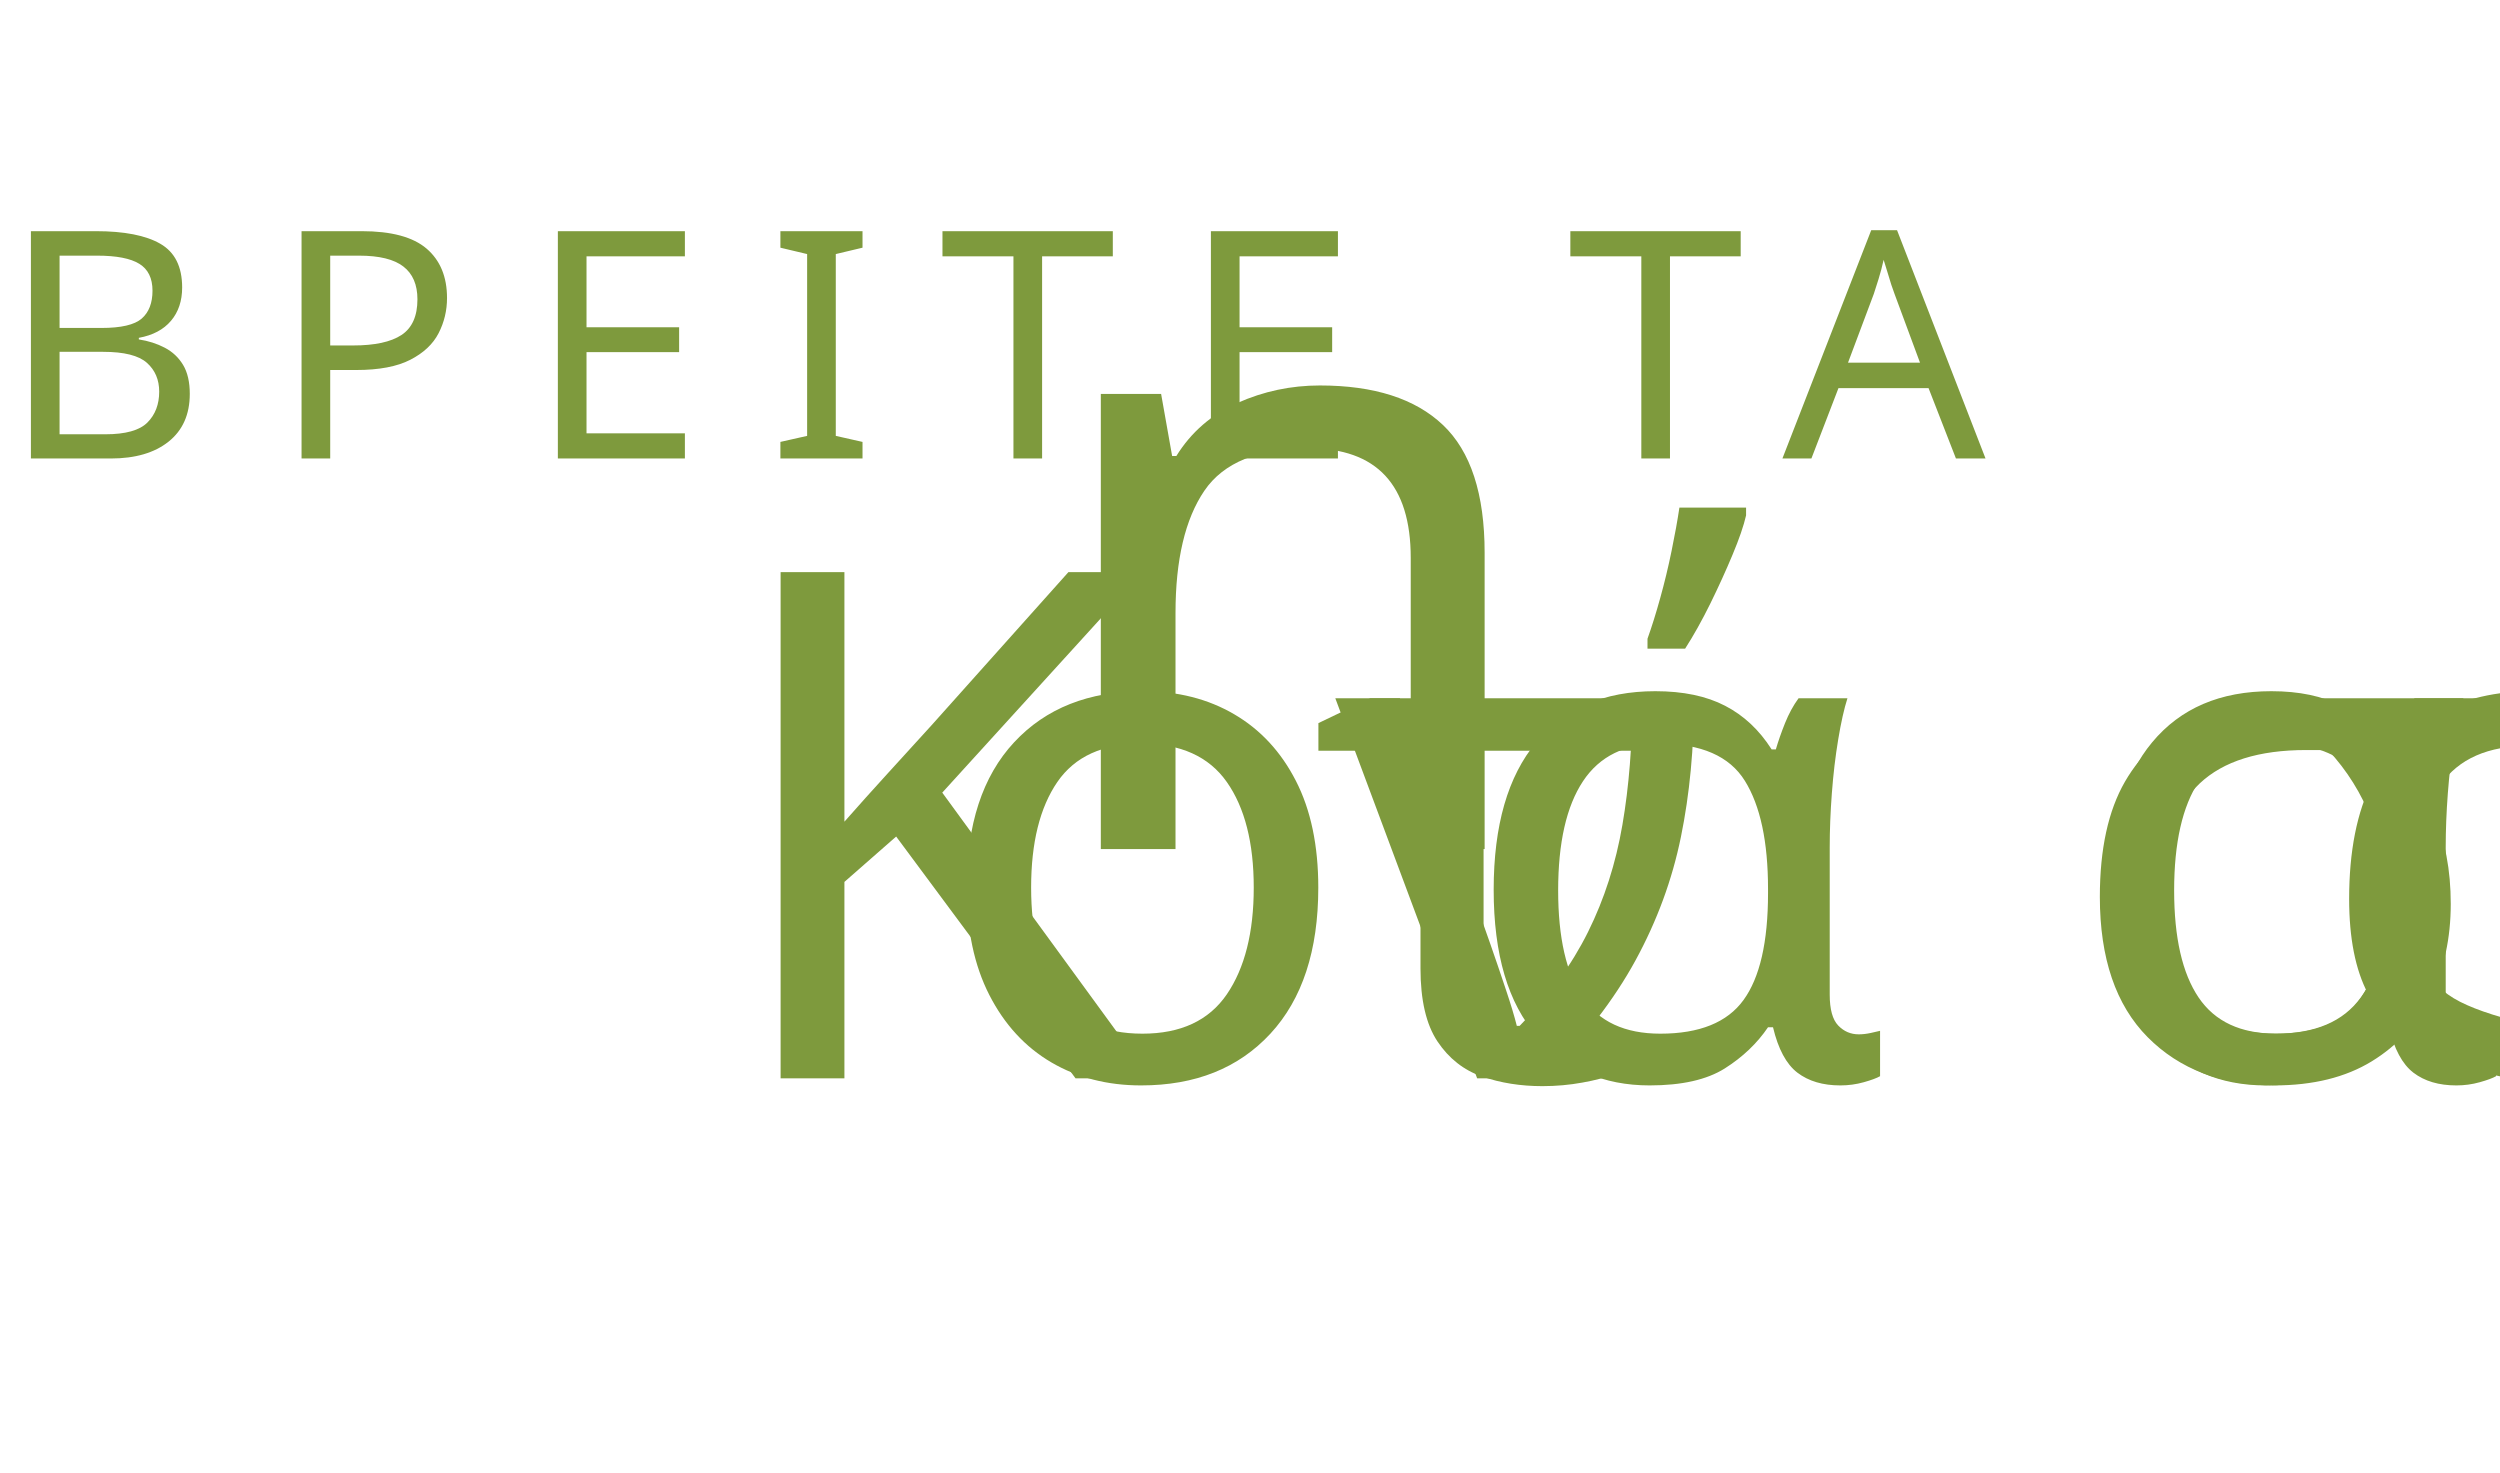
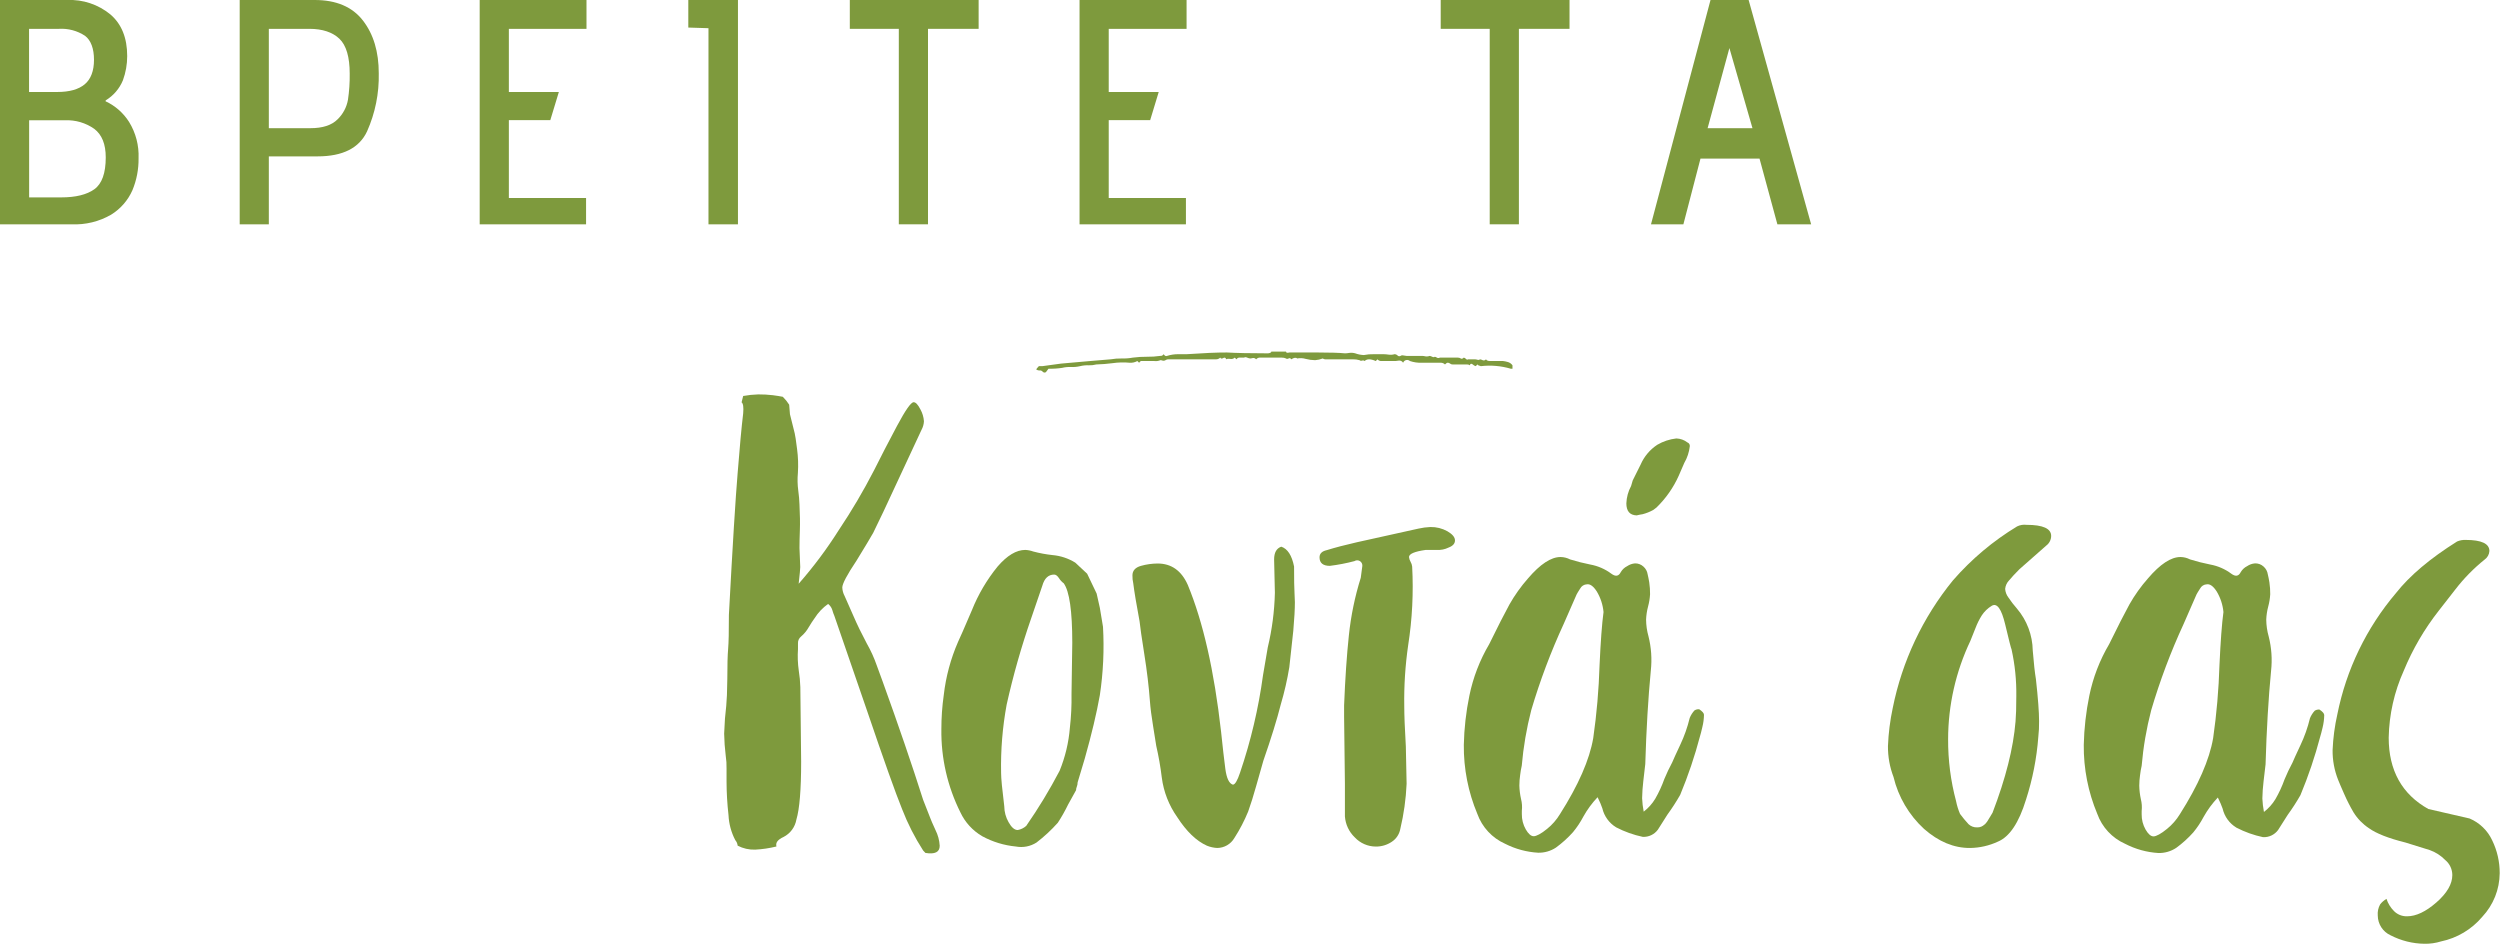
- <svg xmlns="http://www.w3.org/2000/svg" viewBox="0 0 588.88 346.78">
+ <svg xmlns="http://www.w3.org/2000/svg" viewBox="0 0 585.13 220.95">
  <g style="isolation:isolate">
-     <text transform="translate(167.67 254)" style="isolation:isolate;font-size:167px;fill:#7e9a3d;font-family:NF-Takhie-Free-Regular, NF-Takhie-Free;letter-spacing:-0.059em">Κ<tspan x="50.84" y="0" style="letter-spacing:-0.01em">ον</tspan>
-       <tspan x="141.21" y="0" style="letter-spacing:-0.032em">τ</tspan>
-       <tspan x="174.98" y="0" style="letter-spacing:-0.01em">ά σ</tspan>
-       <tspan x="320.08" y="0" style="letter-spacing:-0.043em">α</tspan>
-       <tspan x="376.49" y="0" style="letter-spacing:-0.01em">ς</tspan>
-     </text>
+     <g style="isolation:isolate">
+       <path d="M216.06,199.06a53.62,53.62,0,0,1-4.91-9.65q-2.33-5.74-8.07-22.64l-7.8-22.64a8.66,8.66,0,0,1-.46-1.3,2.88,2.88,0,0,0-1-1.48,11.77,11.77,0,0,0-3.16,3.34c-.37.49-.83,1.2-1.39,2.13a7.84,7.84,0,0,1-1.76,2.14,1.93,1.93,0,0,0-.74,1.67v1.3a24,24,0,0,0,.18,5,29.71,29.71,0,0,1,.37,3.89l.19,17.44q0,9.84-1.11,13.55a5.68,5.68,0,0,1-3,4.08c-1.37.62-1.92,1.36-1.67,2.23a25.88,25.88,0,0,1-5,.74,8.26,8.26,0,0,1-4.08-.93,2.33,2.33,0,0,0-.56-1.3,14,14,0,0,1-1.58-5.84,71.29,71.29,0,0,1-.46-7.89v-3a17,17,0,0,0-.19-3,49.56,49.56,0,0,1-.37-5.2l.19-3.53c.24-2.1.4-3.92.46-5.47s.09-2.81.09-3.8q0-4.83.19-7t.18-8q1.31-24.49,2.05-33.22.73-9.27,1.29-13.91c.13-1.49,0-2.35-.37-2.6l.37-1.49a23.72,23.72,0,0,1,3.53-.37,27.19,27.19,0,0,1,3.43.19c.93.12,1.7.25,2.32.37a10.42,10.42,0,0,1,1.49,1.85l.18,2.23,1.11,4.45c.13.5.31,1.74.56,3.72a28.59,28.59,0,0,1,.19,5.56,18.6,18.6,0,0,0,.09,4.18,31,31,0,0,1,.28,3.24c.12,2.36.15,4.36.09,6s-.09,3.07-.09,4.18l.18,4.45c0,.37-.12,1.67-.37,3.9a99.71,99.71,0,0,0,9.37-12.53,142.47,142.47,0,0,0,8.26-14q2.41-4.83,5.38-10.4t3.9-5.56c.49,0,1,.55,1.58,1.67a6.63,6.63,0,0,1,.83,2.78,4.62,4.62,0,0,1-.56,2l-8.9,19.11-2.41,5c-.63,1.12-1.92,3.28-3.9,6.5q-3.34,5-3.34,6.31a4.6,4.6,0,0,0,.55,2l2.05,4.64q1.29,3,3.15,6.49a30.74,30.74,0,0,1,2.32,5.11c.68,1.91,1.14,3.18,1.39,3.8q5.57,15.41,9.46,27.65l1.67,4.26c.13.38.53,1.3,1.21,2.79a9.34,9.34,0,0,1,1,3.71q0,2.22-3.34,1.67Z" style="fill:#7e9a3d" />
+       <path d="M229.89,195.72a12.7,12.7,0,0,1-5.1-5.57,42.19,42.19,0,0,1-4.46-19.48,56.57,56.57,0,0,1,.56-8,43.55,43.55,0,0,1,3.34-12.43c.37-.75,1.45-3.22,3.25-7.43a39.25,39.25,0,0,1,6-10.2q3.35-3.9,6.49-3.9a6.31,6.31,0,0,1,1.86.37,29.93,29.93,0,0,0,4.54.84,12.11,12.11,0,0,1,5.29,1.76l2.79,2.6,2.22,4.64.75,3.34.74,4.45a78,78,0,0,1-.74,16q-1.12,6.3-3.53,14.84l-1.67,5.57a2.61,2.61,0,0,1-.19,1,2.35,2.35,0,0,0-.18.83L250,188.29a38.76,38.76,0,0,1-2.41,4.27,35.94,35.94,0,0,1-5,4.64,6.68,6.68,0,0,1-4.82.93A20.64,20.64,0,0,1,229.89,195.72Zm10.3-2.42A120.68,120.68,0,0,0,248,180.41a33.71,33.71,0,0,0,2.41-10.11,59.3,59.3,0,0,0,.38-7.8l.18-12.06q0-11.13-2-13.92a4.09,4.09,0,0,1-1.11-1.2c-.37-.56-.75-.84-1.12-.84-1.36,0-2.29.87-2.78,2.6q-.56,1.66-2.6,7.61a183.8,183.8,0,0,0-5.75,20.22,79.32,79.32,0,0,0-1.3,16q0,1.86.74,7.8a7.67,7.67,0,0,0,1,3.71c.68,1.23,1.4,1.85,2.14,1.85A4,4,0,0,0,240.19,193.3Z" style="fill:#7e9a3d" />
+       <path d="M282.49,197.94q-3.71-1.66-6.95-6.68a20.58,20.58,0,0,1-3.62-9.27,71,71,0,0,0-1.3-7.43c-.13-.86-.37-2.41-.74-4.64s-.62-4.2-.75-5.93q-.37-5-1.3-10.86t-1.11-7.7c-.74-4-1.24-6.93-1.48-8.91a7.41,7.41,0,0,1-.19-1.85c0-1.11.68-1.86,2-2.23a14.84,14.84,0,0,1,3.9-.55c3.21,0,5.57,1.67,7.05,5q5.38,13,7.79,34.32.56,5.39,1,8.72t1.77,3.72c.49,0,1.05-.93,1.67-2.79a121.74,121.74,0,0,0,5.38-22.82l1.11-6.5a61,61,0,0,0,1.67-12.8l-.18-7.79c0-1.61.55-2.6,1.67-3q2.22.73,3,4.64,0,4.63.1,6.12c.06,1,.09,1.74.09,2.23,0,1.61-.12,3.83-.37,6.68l-.93,8.53a71.32,71.32,0,0,1-2,8.72q-1.31,5.21-4.08,13.18L294,184q-.93,3.33-1.86,5.93a38.43,38.43,0,0,1-3.24,6.22,4.7,4.7,0,0,1-4,2.32A7.34,7.34,0,0,1,282.49,197.94Z" style="fill:#7e9a3d" />
+       <path d="M317.1,196a7.53,7.53,0,0,1-2.32-4.92v-7.61l-.19-15.77v-2.6q.38-9.47,1.12-16.42a68.91,68.91,0,0,1,2.78-13.45l.37-2.79a1.23,1.23,0,0,0-.56-1.11,1.2,1.2,0,0,0-1.29,0,42.81,42.81,0,0,1-5.76,1.11c-1.61,0-2.41-.68-2.41-2,0-.86.56-1.42,1.67-1.67,2-.62,4.33-1.23,7.05-1.85L332,123.72a15.25,15.25,0,0,1,2.78-.37,7.85,7.85,0,0,1,4,1c1.17.68,1.76,1.39,1.76,2.13s-.49,1.3-1.48,1.67a5.45,5.45,0,0,1-2.79.56h-2.59c-2.6.37-3.9.93-3.9,1.67a2.75,2.75,0,0,0,.37,1.11,2.83,2.83,0,0,1,.37,1.12,88.44,88.44,0,0,1-.93,18.37,89.7,89.7,0,0,0-.92,14.29q0,3.15.37,9.46l.18,8.72a56.48,56.48,0,0,1-1.48,10.58,4.57,4.57,0,0,1-2,3,6.57,6.57,0,0,1-3.71,1.11A6.76,6.76,0,0,1,317.1,196Z" style="fill:#7e9a3d" />
+       <path d="M352.26,197.48a12.15,12.15,0,0,1-6.49-7,40.69,40.69,0,0,1-3.16-16.14,63.6,63.6,0,0,1,1.3-11.51,39.11,39.11,0,0,1,4.64-12.06q3-6.12,4.73-9.28a36.44,36.44,0,0,1,4.36-6.12q4.28-5,7.61-5a5,5,0,0,1,2.23.56,45.65,45.65,0,0,0,4.73,1.2,11.75,11.75,0,0,1,4.92,2.14c1,.74,1.73.62,2.22-.37a3.56,3.56,0,0,1,1.49-1.39,3.84,3.84,0,0,1,1.85-.65,2.83,2.83,0,0,1,1.95.74,3,3,0,0,1,1,1.85c.12.5.25,1.12.37,1.86a17.71,17.71,0,0,1,.19,2.78,14,14,0,0,1-.47,2.88,14,14,0,0,0-.46,3.06,14.87,14.87,0,0,0,.56,3.9,22.77,22.77,0,0,1,.55,8q-.93,9.65-1.3,21.89c-.12,1-.27,2.32-.46,4a39.76,39.76,0,0,0-.28,4,21.7,21.7,0,0,0,.37,3.15,10.89,10.89,0,0,0,2.69-3,28.13,28.13,0,0,0,2.14-4.64,42.52,42.52,0,0,1,1.85-3.9q.38-.93,1.86-4.08a32.39,32.39,0,0,0,2.23-6.31,5.81,5.81,0,0,1,1.11-1.76,1.82,1.82,0,0,1,1.11-.28c.74.49,1.12.93,1.12,1.3a12.53,12.53,0,0,1-.38,2.87c-.24,1.05-.43,1.77-.55,2.14a105.57,105.57,0,0,1-4.64,13.73,50.67,50.67,0,0,1-3,4.64l-2.23,3.52a4.14,4.14,0,0,1-3.52,1.67,24.56,24.56,0,0,1-6.22-2.22,7.1,7.1,0,0,1-3.25-4.46,12.52,12.52,0,0,0-.46-1.2c-.18-.44-.4-.9-.65-1.4a22.36,22.36,0,0,0-3.34,4.55,21.27,21.27,0,0,1-2.41,3.62,25.41,25.41,0,0,1-4,3.62,7.26,7.26,0,0,1-4.18,1.2A19.53,19.53,0,0,1,352.26,197.48ZM362.1,194a13.13,13.13,0,0,0,3-3.43q6.49-10.2,7.8-17.81a152.77,152.77,0,0,0,1.48-17.07q.38-8.35.93-12.44a11.37,11.37,0,0,0-1.58-4.82c-.8-1.24-1.57-1.79-2.32-1.67a1.85,1.85,0,0,0-1.57,1c-.44.68-.72,1.15-.84,1.39L366,146a149.44,149.44,0,0,0-7.61,20.22,79.5,79.5,0,0,0-2.22,13,18.53,18.53,0,0,0-.37,2.14,18,18,0,0,0-.19,2.5A16.33,16.33,0,0,0,356,187a7.74,7.74,0,0,1,.19,2.78v.74a7,7,0,0,0,.93,3.62c.61,1.05,1.23,1.58,1.85,1.58S360.73,195.13,362.1,194Zm18.55-76.17a9.29,9.29,0,0,1,1.11-4.08l.38-1.3,1.85-3.71a10.62,10.62,0,0,1,3.9-4.64,11.35,11.35,0,0,1,4.45-1.48,4.45,4.45,0,0,1,2.6.93.85.85,0,0,1,.56.92,10.06,10.06,0,0,1-1.3,3.9c-.25.62-.68,1.61-1.3,3a24.13,24.13,0,0,1-5.2,7.42l-.74.56a10.67,10.67,0,0,1-2.5,1c-.44.06-.9.16-1.4.28C381.45,120.57,380.65,119.64,380.65,117.78Z" style="fill:#7e9a3d" />
+       <path d="M450.32,194a24.2,24.2,0,0,1-7.14-12.15,19.73,19.73,0,0,1-1.3-7.24,52.59,52.59,0,0,1,1.12-8.9,68.62,68.62,0,0,1,14.1-29.88,63.47,63.47,0,0,1,15-12.62,3.91,3.91,0,0,1,2.22-.37q5.76,0,5.76,2.6a2.83,2.83,0,0,1-1.12,2.23l-6.31,5.56c-1,1-1.79,1.86-2.41,2.6a3.33,3.33,0,0,0-.93,2,3.73,3.73,0,0,0,.75,2,24,24,0,0,0,2,2.6,15.54,15.54,0,0,1,3.71,9.84c.24,3,.49,5.19.74,6.68q.74,6.68.74,9.83a28.81,28.81,0,0,1-.18,3.71,63,63,0,0,1-2.88,14.66c-1.67,5.45-3.87,8.72-6.59,9.84a15.89,15.89,0,0,1-6.49,1.48C457.34,198.5,453.73,197,450.32,194Zm14.2-1a6.18,6.18,0,0,0,1-1.39c.31-.55.58-1,.84-1.39q4.62-12.06,5.38-21.34.18-2,.18-5.94a47.44,47.44,0,0,0-1.11-10.94c-.13-.25-.62-2.2-1.49-5.85s-1.92-5.1-3.15-4.36a7.3,7.3,0,0,0-2.32,2.23,16.46,16.46,0,0,0-1.49,3c-.43,1.11-.83,2.1-1.2,3a53.79,53.79,0,0,0-5.2,23,55.15,55.15,0,0,0,1.86,14.48,14.88,14.88,0,0,0,.93,3,27.11,27.11,0,0,0,2,2.41,2.76,2.76,0,0,0,2,.74A2.28,2.28,0,0,0,464.52,192.93Z" style="fill:#7e9a3d" />
+       <path d="M497.36,197.48a12.15,12.15,0,0,1-6.49-7,40.69,40.69,0,0,1-3.16-16.14,64.52,64.52,0,0,1,1.3-11.51,39.11,39.11,0,0,1,4.64-12.06q3-6.12,4.73-9.28a36.44,36.44,0,0,1,4.36-6.12q4.27-5,7.61-5a5,5,0,0,1,2.23.56,45.65,45.65,0,0,0,4.73,1.2,11.75,11.75,0,0,1,4.92,2.14c1,.74,1.73.62,2.22-.37a3.62,3.62,0,0,1,1.49-1.39,3.84,3.84,0,0,1,1.85-.65,2.81,2.81,0,0,1,2,.74,3,3,0,0,1,1,1.85c.12.5.25,1.12.37,1.86a17.71,17.71,0,0,1,.19,2.78,14,14,0,0,1-.47,2.88,14,14,0,0,0-.46,3.06A14.87,14.87,0,0,0,531,149a22.53,22.53,0,0,1,.55,8q-.93,9.65-1.29,21.89c-.13,1-.28,2.32-.47,4a39.76,39.76,0,0,0-.28,4,21.7,21.7,0,0,0,.37,3.15,10.89,10.89,0,0,0,2.69-3,28.13,28.13,0,0,0,2.14-4.64,42.52,42.52,0,0,1,1.85-3.9q.38-.93,1.86-4.08a32.39,32.39,0,0,0,2.23-6.31,5.81,5.81,0,0,1,1.11-1.76,1.82,1.82,0,0,1,1.11-.28c.75.49,1.12.93,1.12,1.3a13.06,13.06,0,0,1-.37,2.87c-.25,1.05-.44,1.77-.56,2.14a105.57,105.57,0,0,1-4.64,13.73,50.67,50.67,0,0,1-3,4.64l-2.23,3.52a4.14,4.14,0,0,1-3.52,1.67,24.56,24.56,0,0,1-6.22-2.22,7.06,7.06,0,0,1-3.24-4.46c-.13-.37-.28-.77-.47-1.2s-.4-.9-.65-1.4a22.74,22.74,0,0,0-3.34,4.55,21.27,21.27,0,0,1-2.41,3.62,25.41,25.41,0,0,1-4,3.62,7.25,7.25,0,0,1-4.17,1.2A19.52,19.52,0,0,1,497.36,197.48ZM507.2,194a13.38,13.38,0,0,0,3-3.43q6.48-10.2,7.79-17.81a152.77,152.77,0,0,0,1.48-17.07q.38-8.35.93-12.44a11.37,11.37,0,0,0-1.58-4.82c-.8-1.24-1.57-1.79-2.32-1.67a1.85,1.85,0,0,0-1.57,1c-.44.68-.72,1.15-.84,1.39l-3,6.87a147.79,147.79,0,0,0-7.6,20.22,78.47,78.47,0,0,0-2.23,13,18.53,18.53,0,0,0-.37,2.14,18,18,0,0,0-.19,2.5,16.33,16.33,0,0,0,.37,3.16,7.74,7.74,0,0,1,.19,2.78v.74a7,7,0,0,0,.93,3.62c.61,1.05,1.23,1.58,1.85,1.58S505.83,195.13,507.2,194Z" style="fill:#7e9a3d" />
+       <path d="M559.52,218.91a5.13,5.13,0,0,1-3-4.64,4.51,4.51,0,0,1,.56-2.6,5.08,5.08,0,0,1,1.48-1.29,7.27,7.27,0,0,0,1.77,2.87,4.15,4.15,0,0,0,3.06,1.21c2.1,0,4.39-1.09,6.86-3.25s3.72-4.3,3.72-6.4a4.59,4.59,0,0,0-1.67-3.53,9.43,9.43,0,0,0-3.62-2.32q-2-.65-5.66-1.76-5.94-1.48-8.54-3.34a12.09,12.09,0,0,1-3.62-3.71,41.34,41.34,0,0,1-2.22-4.36c-.68-1.55-1.15-2.63-1.39-3.25a18.26,18.26,0,0,1-1.3-7,47.07,47.07,0,0,1,1.11-8.35,62.93,62.93,0,0,1,13.73-28.39q4.83-6.12,14.29-12.06a4.56,4.56,0,0,1,2-.37q5.57,0,5.57,2.6a2.64,2.64,0,0,1-1.12,2,41.41,41.41,0,0,0-6.86,7l-3.9,5a59.34,59.34,0,0,0-8.16,14,40,40,0,0,0-3.53,15.68q0,11.5,9.28,16.7l9.65,2.22a10.21,10.21,0,0,1,5.29,5.11,17.39,17.39,0,0,1,1.76,7.7,15.1,15.1,0,0,1-4.08,10.2,17.22,17.22,0,0,1-9.65,5.76,12.4,12.4,0,0,1-3.9.55A17.77,17.77,0,0,1,559.52,218.91Z" style="fill:#7e9a3d" />
+     </g>
  </g>
  <g style="isolation:isolate">
-     <text transform="translate(242.3 200)" style="isolation:isolate;font-size:200px;fill:#7e9a3d;font-family:AlwaysAndForeverDingbats-Regular, Always And Forever Dingbats">n</text>
+     <g style="isolation:isolate">
+       <path d="M244.05,87a.83.83,0,0,0-.5-.3,1.61,1.61,0,0,1-1-.2c0-.13.2-.4.6-.8h.8c.13,0,1.6-.2,4.4-.6l6.8-.6,4.8-.4a14,14,0,0,1,2.6-.2,12.11,12.11,0,0,0,2.6-.2,24.13,24.13,0,0,1,3.3-.2,19.89,19.89,0,0,0,3.1-.2.8.8,0,0,0,.8-.4c.27.4.53.53.8.4a8.42,8.42,0,0,1,2.7-.4h1.9q6-.41,9.4-.4,3.19.19,9.6.2a1.57,1.57,0,0,0,.5-.1q.3-.1.3-.3H301c0,.27.27.33.8.2h6.6c2.93,0,5.07.07,6.4.2a5.89,5.89,0,0,0,1-.1,3.47,3.47,0,0,1,1.4.1,6.5,6.5,0,0,0,2,.4,10.82,10.82,0,0,1,2.4-.2h2.2a9.77,9.77,0,0,1,1.2.1,3.17,3.17,0,0,0,1.4-.1,1,1,0,0,1,.7.3.56.56,0,0,0,.7.1.76.76,0,0,1,.7-.1,3.87,3.87,0,0,0,.7.1h3.6a3.13,3.13,0,0,1,.8.1,1.82,1.82,0,0,0,1-.1,1.63,1.63,0,0,1,.6.2q.41.19.6,0a1,1,0,0,1,.5.2.67.67,0,0,0,.7,0h4.2a1.25,1.25,0,0,1,.7.2c.2.13.43.07.7-.2a.83.83,0,0,1,.5.3c.2.2.37.23.5.1h1.6a2.6,2.6,0,0,1,.6.1.59.59,0,0,0,.6-.1,1.63,1.63,0,0,1,.6.2.65.65,0,0,0,.8-.2c.13.27.47.4,1,.4h3a6.41,6.41,0,0,1,1,.2,2,2,0,0,1,1.2.8v.8h-.4a17.54,17.54,0,0,0-7-.6l-.6-.2-.2-.2-.4.4a1.5,1.5,0,0,1-.7-.4c-.33-.27-.57-.2-.7.2a1,1,0,0,0-.7-.2H340a.82.82,0,0,1-.6-.2.82.82,0,0,0-.6-.2c-.13,0-.33.13-.6.4a1.35,1.35,0,0,0-1-.4h-4.4a7.73,7.73,0,0,1-2.8-.4,1,1,0,0,0-1.6.4,1,1,0,0,0-1-.5,5.63,5.63,0,0,1-.8.1h-3.4a1.14,1.14,0,0,1-.8-.4l-.4.4c-1.2-.53-2.07-.53-2.6,0a.59.59,0,0,0-.6-.1.59.59,0,0,1-.6-.1,5.29,5.29,0,0,0-1.6-.2h-6.2a1.17,1.17,0,0,1-.8-.2,6.23,6.23,0,0,1-1.8.4,9.11,9.11,0,0,1-2.2-.3,4.24,4.24,0,0,0-2-.1c-.27-.27-.73-.2-1.4.2a.39.39,0,0,0-.6-.2q-.41.19-.6,0a2.28,2.28,0,0,0-1-.2h-5.2a1.14,1.14,0,0,0-.8.4.82.82,0,0,0-.8-.3,2.6,2.6,0,0,1-.6.1,2.4,2.4,0,0,1-.7-.2c-.33-.13-.57-.13-.7,0h-1a.8.8,0,0,0-.8.4l-.4-.4a1.21,1.21,0,0,1-1.1.3c-.47-.07-.77,0-.9.1-.13-.4-.37-.5-.7-.3s-.57.17-.7-.1a1.35,1.35,0,0,1-1,.4h-11.1a1,1,0,0,0-.7.2.91.91,0,0,1-.7.1,1.57,1.57,0,0,0-.5-.1,2.69,2.69,0,0,1-1.4.2H267l-.4.4-.4-.4a3.24,3.24,0,0,1-1.8.4,16.89,16.89,0,0,0-4,.1,37.09,37.09,0,0,1-3.8.3,6.18,6.18,0,0,1-1.8.2,7.16,7.16,0,0,0-2,.2,8.17,8.17,0,0,1-2.2.2,7.16,7.16,0,0,0-2,.2,18.46,18.46,0,0,1-3.2.2l-.6.8A.56.56,0,0,1,244.05,87Z" style="fill:#7e9a3d" />
+     </g>
  </g>
  <g style="isolation:isolate">
-     <text transform="translate(0 108)" style="isolation:isolate;font-size:75px;fill:#7e9a3d;font-family:AdventPro-Regular, Advent Pro;letter-spacing:0.2em">ΒΡΕΙΤΕ ΤΑ</text>
+     <g style="isolation:isolate">
+       <path d="M0,0H15.75A14.92,14.92,0,0,1,25.84,3.38c2.62,2.24,3.93,5.5,3.93,9.74a16.4,16.4,0,0,1-1,5.67,9.88,9.88,0,0,1-4,4.68l-.07.15v.08a13,13,0,0,1,5.51,4.84,15.05,15.05,0,0,1,2.22,8.51A18.83,18.83,0,0,1,31,44.51a12.77,12.77,0,0,1-5,5.74,16.92,16.92,0,0,1-9.22,2.25H0ZM19.84,19.72C21.26,18.53,22,16.6,22,14s-.71-4.57-2.1-5.62A10,10,0,0,0,13.8,6.75h-7V21.53h6.6C16.27,21.53,18.41,20.92,19.84,19.72Zm2.25,24.57c1.77-1.28,2.66-3.76,2.66-7.46q0-4.65-2.7-6.68a11.07,11.07,0,0,0-6.82-2H6.82V46.2h7.5Q19.42,46.2,22.09,44.29Z" style="fill:#7e9a3d" />
+       <path d="M56.1,0H73.65q7.57,0,11.29,4.8t3.71,12.37a31.63,31.63,0,0,1-2.74,13.58Q83.18,36.6,74.32,36.6H62.92V52.5H56.1ZM79,27.94a8.4,8.4,0,0,0,2.44-4.58,37.86,37.86,0,0,0,.41-6.11c0-3.9-.8-6.63-2.4-8.17s-4-2.33-7-2.33H62.92V30h9.75Q76.94,30,79,27.94Z" style="fill:#7e9a3d" />
+       <path d="M112.27,0h25V6.75H119.1V21.53h11.7l-2,6.59H119.1V46.35h18.07V52.5h-24.9Z" style="fill:#7e9a3d" />
+       <path d="M165.82,6.6l-4.72-.15V0h11.62V52.5h-6.9Z" style="fill:#7e9a3d" />
+       <path d="M210.37,6.75H198.9V0h30.15V6.75H217.2V52.5h-6.83Z" style="fill:#7e9a3d" />
+       <path d="M252.67,0h25.05V6.75H259.5V21.53h11.7l-2,6.59H259.5V46.35h18.07V52.5h-24.9Z" style="fill:#7e9a3d" />
+       <path d="M348.67,6.75H337.2V0h30.15V6.75H355.5V52.5h-6.83Z" style="fill:#7e9a3d" />
+       <path d="M411.82,37.12H398l-4,15.38h-7.58L400.35,0h8.92L423.9,52.5H416ZM399.67,30h10.5l-5.4-18.75Z" style="fill:#7e9a3d" />
+     </g>
  </g>
</svg>
